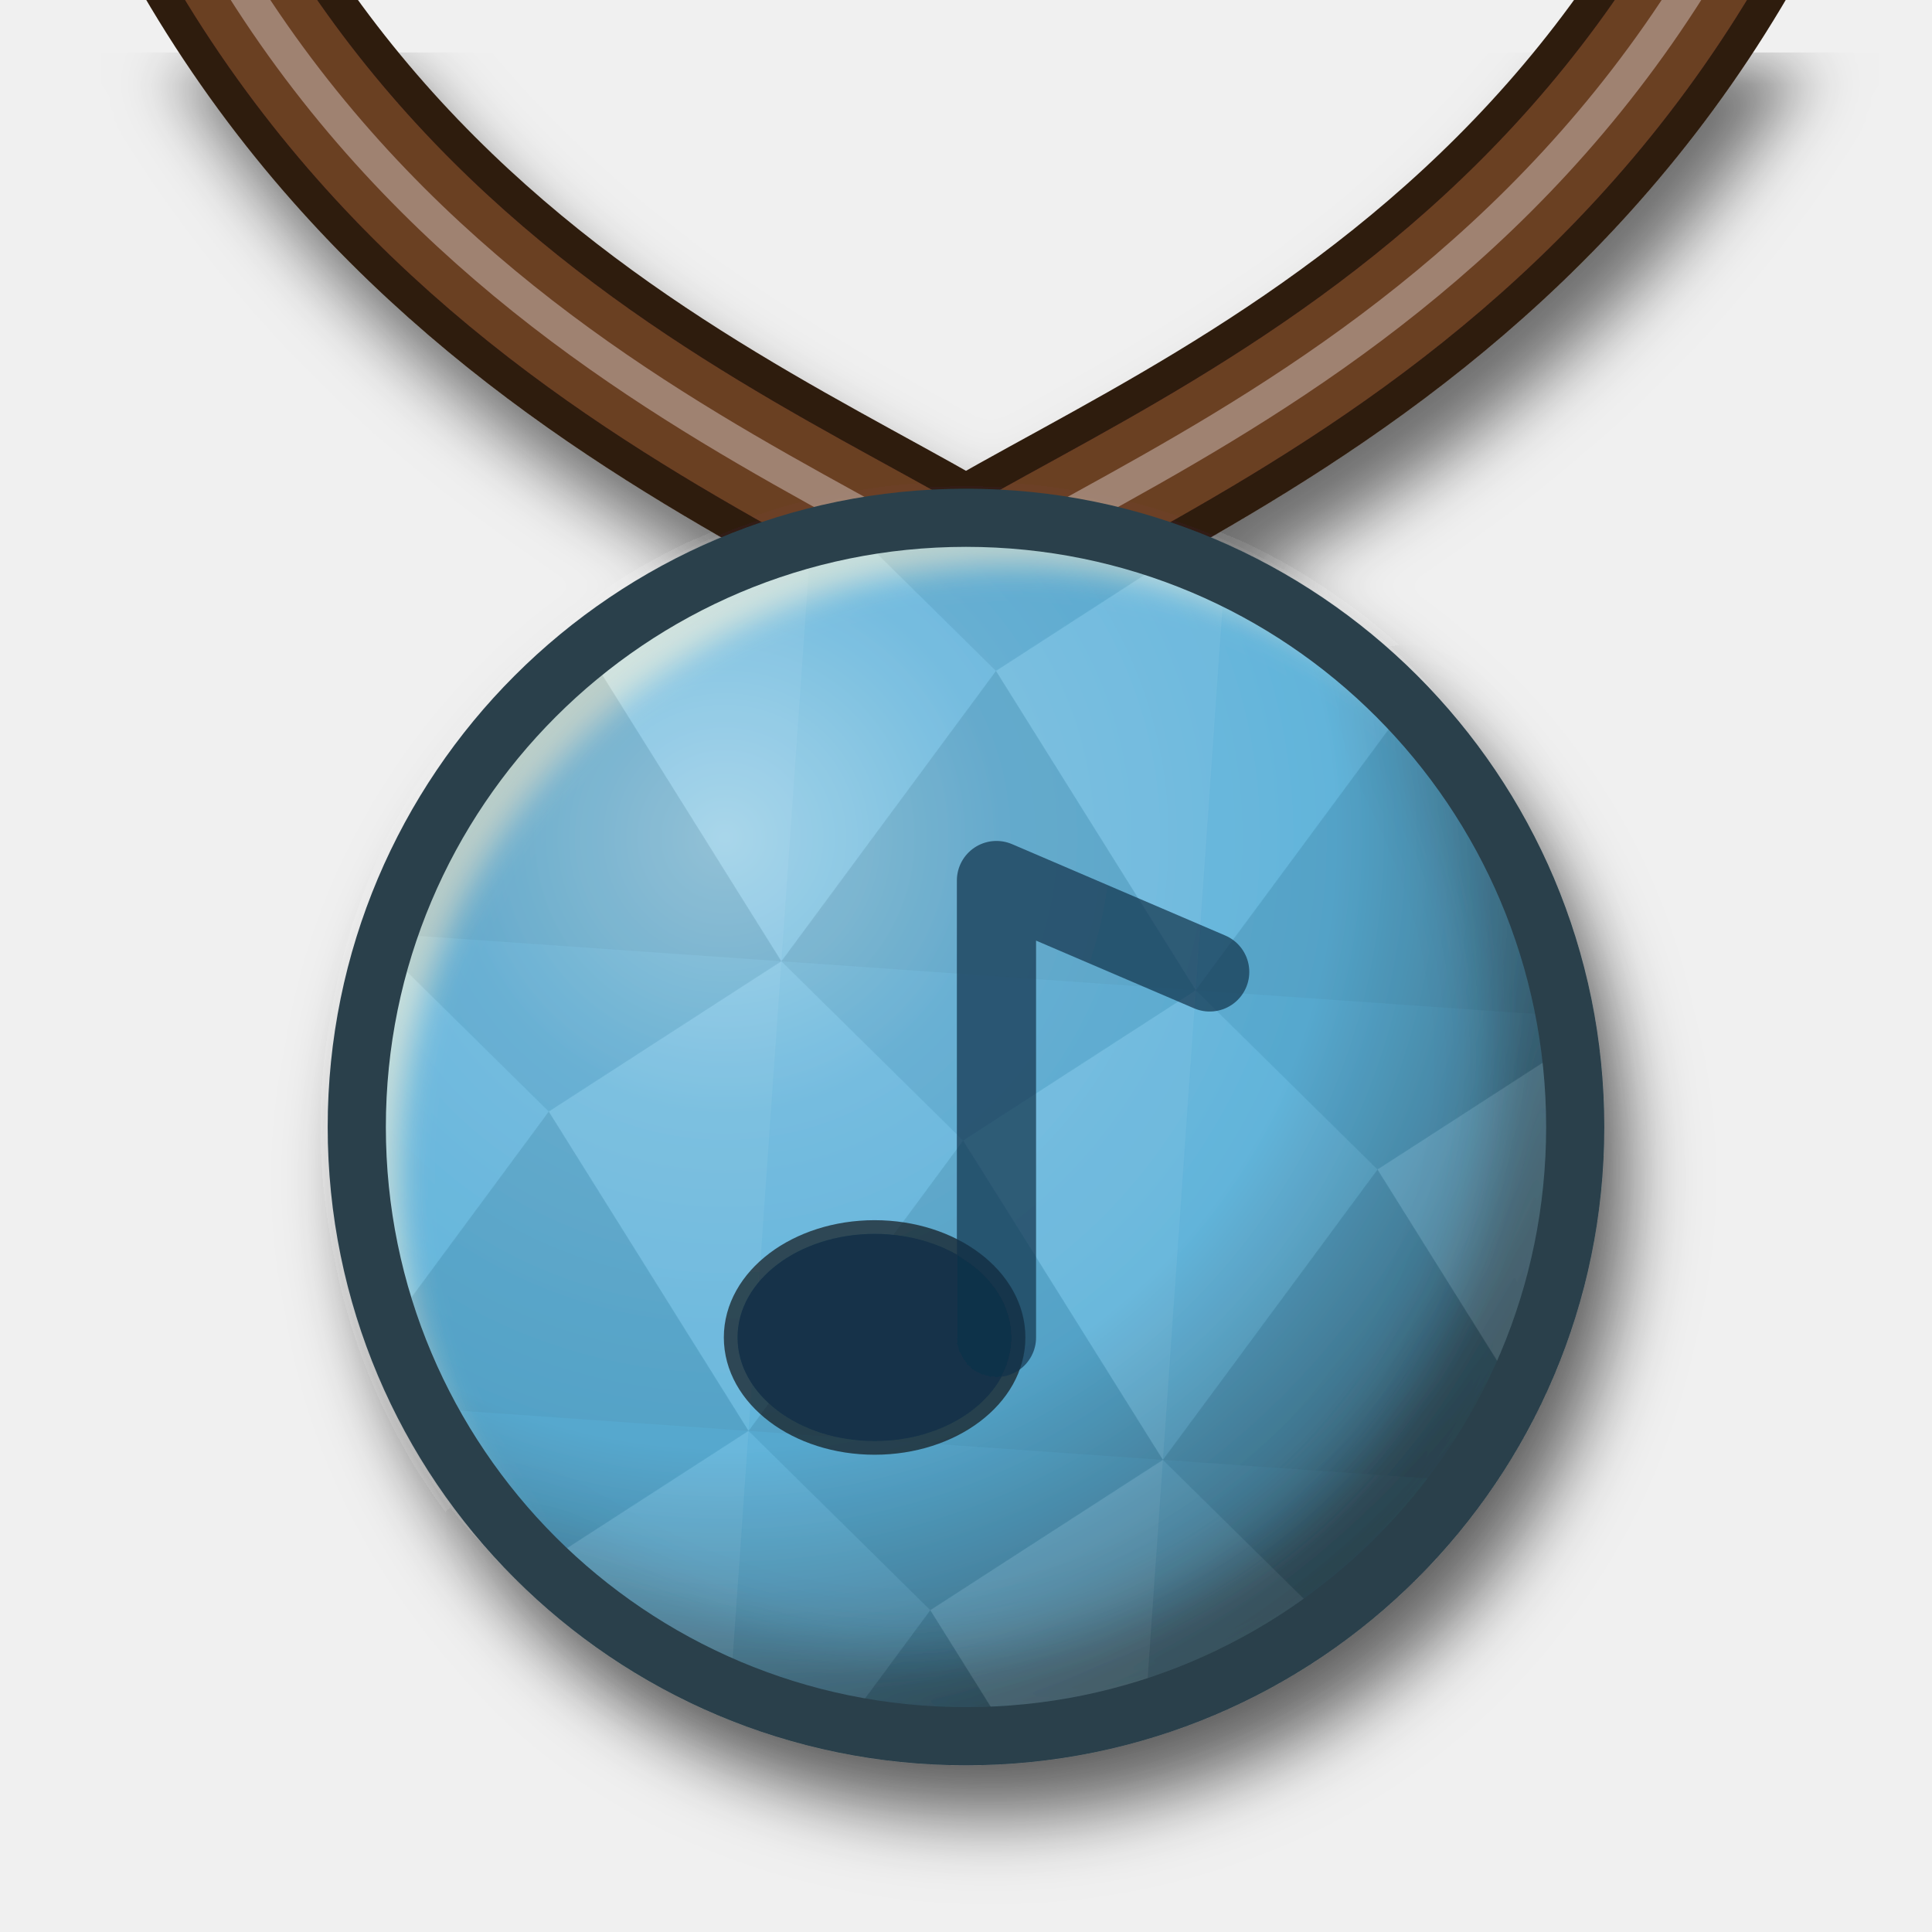
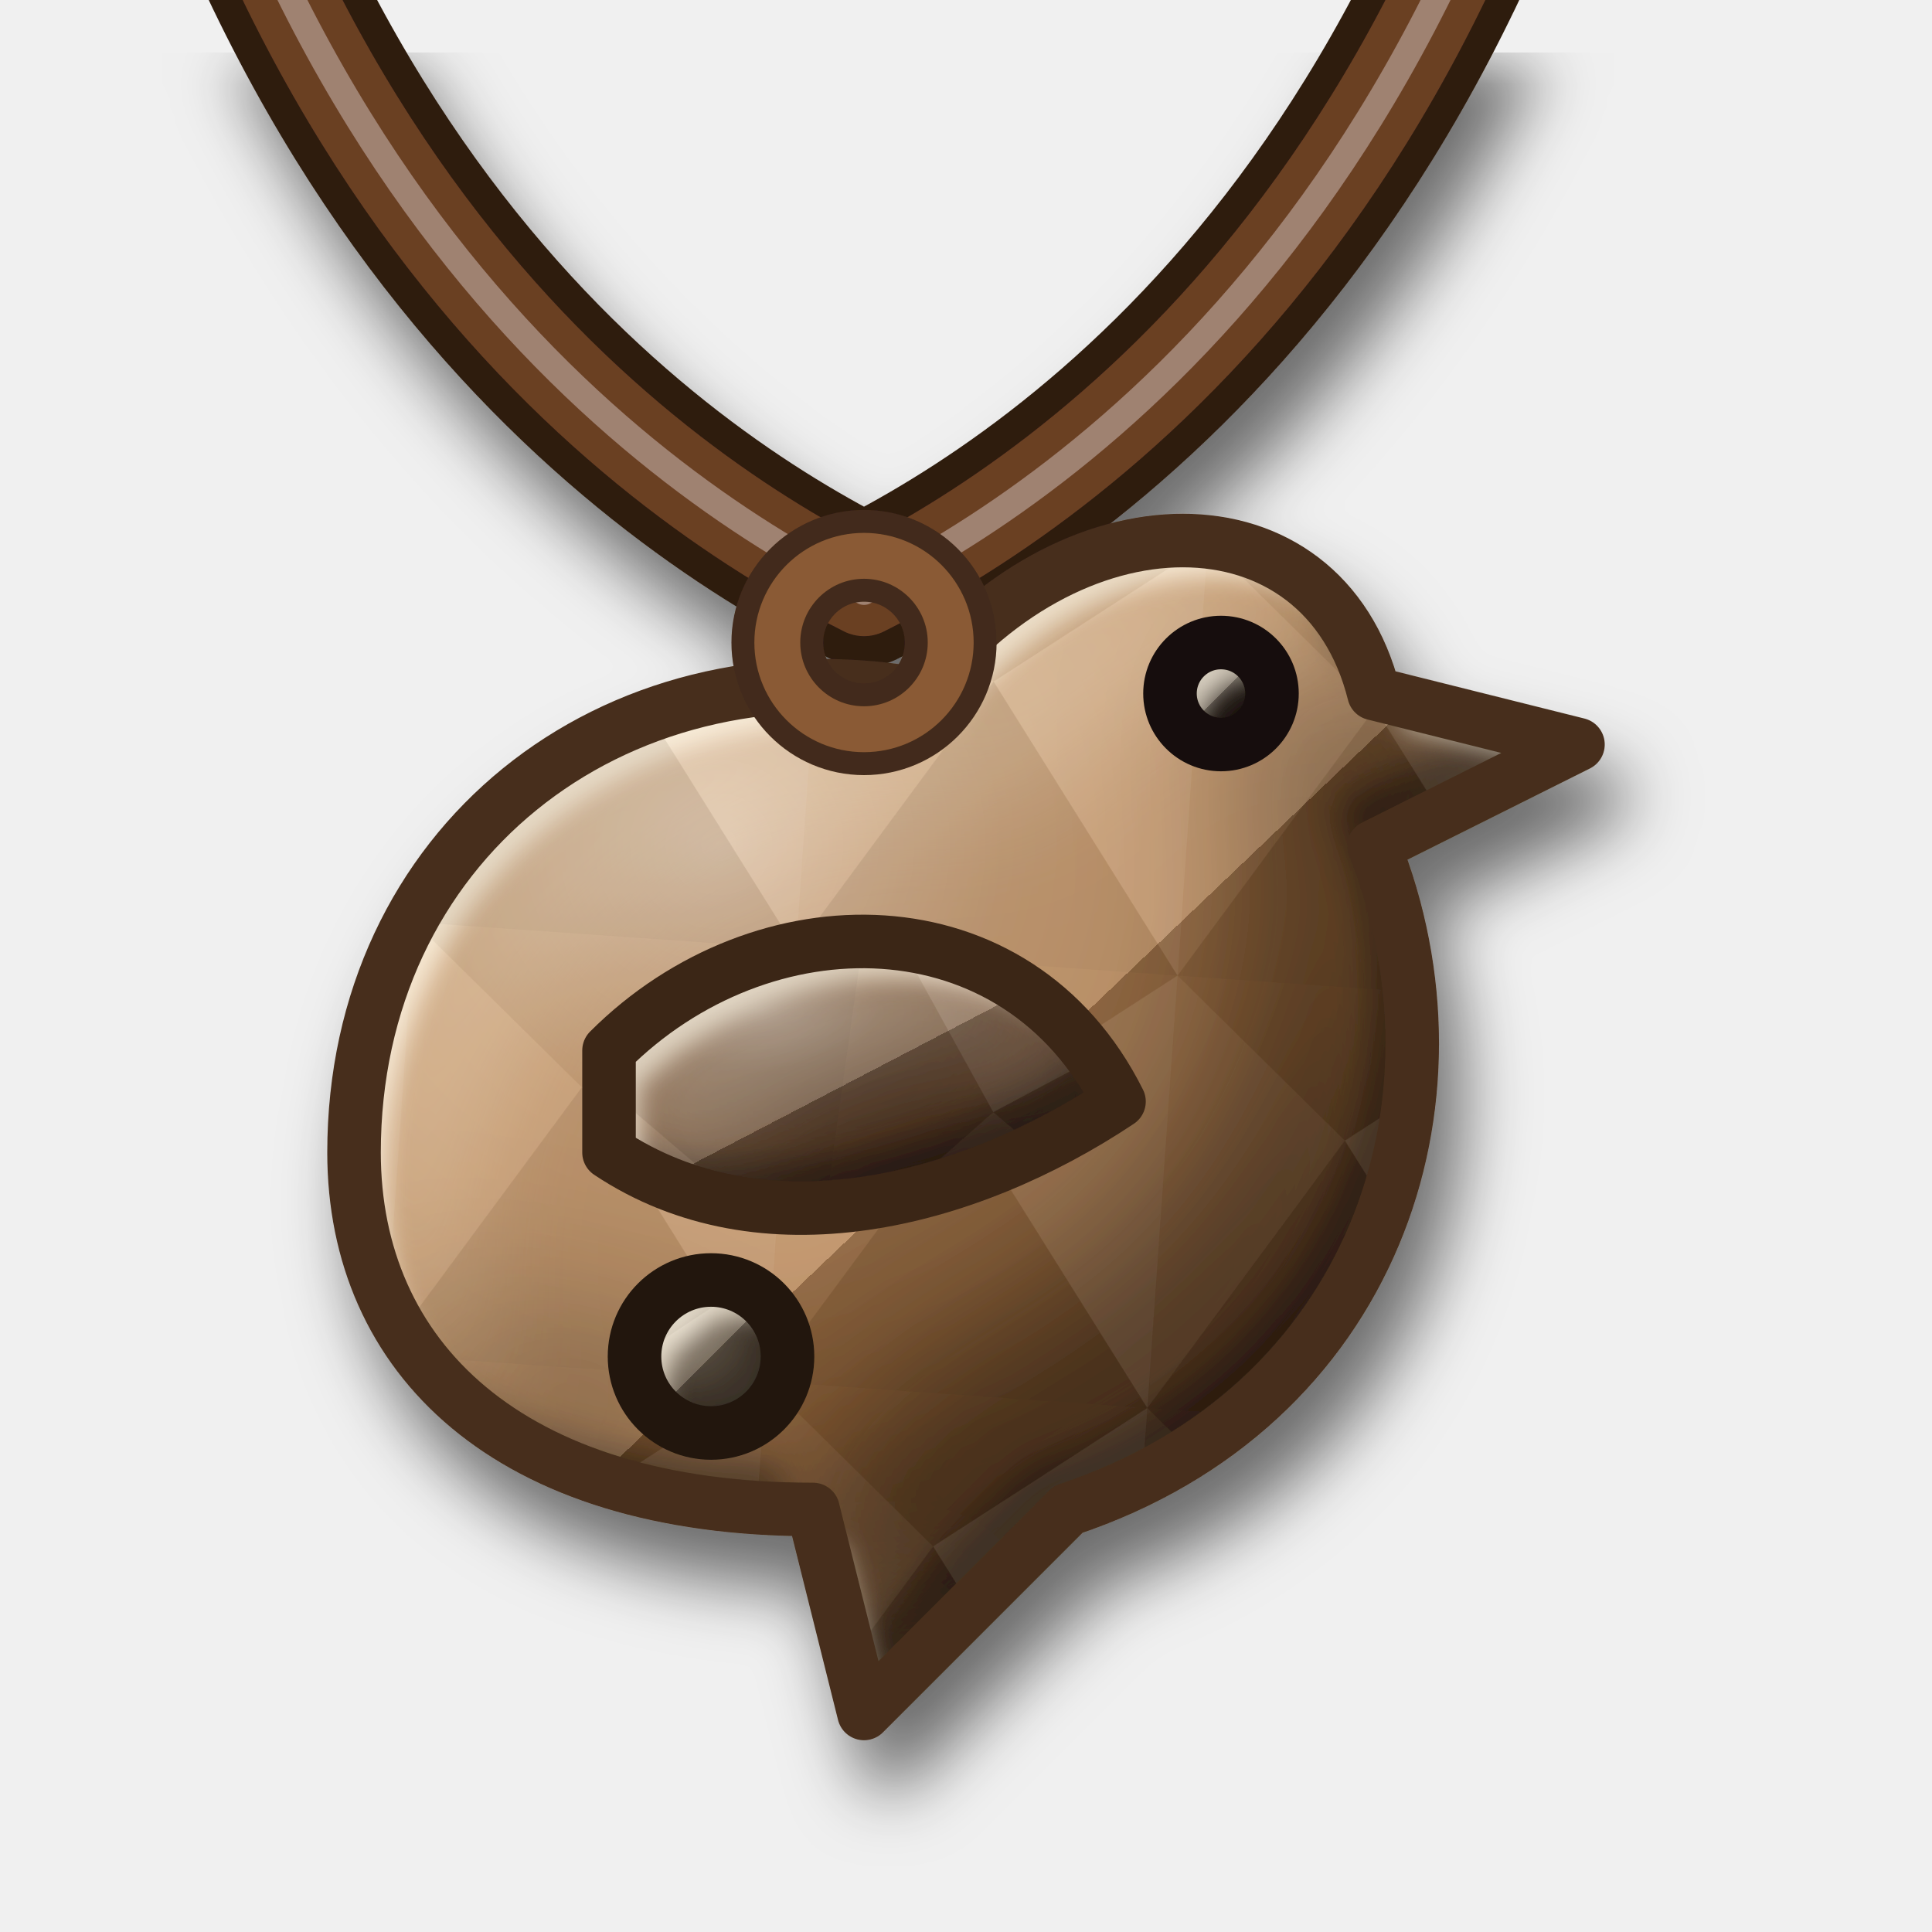
<svg xmlns="http://www.w3.org/2000/svg" width="128" height="128" viewBox="0 0 96 96">
  <defs>
    <filter id="bev" x="-10%" y="-10%" width="120%" height="120%" color-interpolation-filters="sRGB">
      <feOffset in="SourceAlpha" dx="1.5" dy="1.7" result="o1" />
      <feComposite in="SourceAlpha" in2="o1" operator="out" result="e1" />
      <feGaussianBlur in="e1" stdDeviation="0.55" result="b1" />
      <feFlood flood-color="#fff3d6" flood-opacity="0.62" />
      <feComposite in2="b1" operator="in" result="hi" />
      <feOffset in="SourceAlpha" dx="-2.2" dy="-2.4" result="o2" />
      <feComposite in="SourceAlpha" in2="o2" operator="out" result="e2" />
      <feGaussianBlur in="e2" stdDeviation="1.3" result="b2" />
      <feFlood flood-color="#140b05" flood-opacity="0.42" />
      <feComposite in2="b2" operator="in" result="lo" />
      <feMerge>
        <feMergeNode in="SourceGraphic" />
        <feMergeNode in="lo" />
        <feMergeNode in="hi" />
      </feMerge>
    </filter>
    <filter id="sculpt" x="-10%" y="-10%" width="120%" height="120%" color-interpolation-filters="sRGB">
      <feOffset in="SourceAlpha" dx="4.2" dy="4.6" result="wideo" />
      <feComposite in="SourceAlpha" in2="wideo" operator="out" result="widee" />
      <feGaussianBlur in="widee" stdDeviation="2.4" result="wideb" />
      <feComposite in="wideb" in2="SourceAlpha" operator="in" result="widec" />
      <feFlood flood-color="#fff4dc" flood-opacity="0.3" />
      <feComposite in2="widec" operator="in" result="wide" />
      <feOffset in="SourceAlpha" dx="1.2" dy="1.4" result="rimo" />
      <feComposite in="SourceAlpha" in2="rimo" operator="out" result="rime" />
      <feGaussianBlur in="rime" stdDeviation="0.45" result="rimb" />
      <feComposite in="rimb" in2="SourceAlpha" operator="in" result="rimc" />
      <feFlood flood-color="#fff6e2" flood-opacity="0.8" />
      <feComposite in2="rimc" operator="in" result="rim" />
      <feOffset in="SourceAlpha" dx="-5.5" dy="-6" result="formo" />
      <feComposite in="SourceAlpha" in2="formo" operator="out" result="forme" />
      <feGaussianBlur in="forme" stdDeviation="3.2" result="formb" />
      <feComposite in="formb" in2="SourceAlpha" operator="in" result="formc" />
      <feFlood flood-color="#0e0703" flood-opacity="0.55" />
      <feComposite in2="formc" operator="in" result="form" />
      <feOffset in="SourceAlpha" dx="-1.5" dy="-1.7" result="edgeo" />
      <feComposite in="SourceAlpha" in2="edgeo" operator="out" result="edgee" />
      <feGaussianBlur in="edgee" stdDeviation="0.7" result="edgeb" />
      <feComposite in="edgeb" in2="SourceAlpha" operator="in" result="edgec" />
      <feFlood flood-color="#120a05" flood-opacity="0.55" />
      <feComposite in2="edgec" operator="in" result="edge" />
      <feMerge>
        <feMergeNode in="SourceGraphic" />
        <feMergeNode in="form" />
        <feMergeNode in="edge" />
        <feMergeNode in="wide" />
        <feMergeNode in="rim" />
      </feMerge>
    </filter>
    <filter id="sculptLight" x="-10%" y="-10%" width="120%" height="120%" color-interpolation-filters="sRGB">
      <feOffset in="SourceAlpha" dx="4.2" dy="4.6" result="wideo" />
      <feComposite in="SourceAlpha" in2="wideo" operator="out" result="widee" />
      <feGaussianBlur in="widee" stdDeviation="2.4" result="wideb" />
      <feComposite in="wideb" in2="SourceAlpha" operator="in" result="widec" />
      <feFlood flood-color="#fff4dc" flood-opacity="0.3" />
      <feComposite in2="widec" operator="in" result="wide" />
      <feOffset in="SourceAlpha" dx="1.2" dy="1.4" result="rimo" />
      <feComposite in="SourceAlpha" in2="rimo" operator="out" result="rime" />
      <feGaussianBlur in="rime" stdDeviation="0.45" result="rimb" />
      <feComposite in="rimb" in2="SourceAlpha" operator="in" result="rimc" />
      <feFlood flood-color="#fff6e2" flood-opacity="0.8" />
      <feComposite in2="rimc" operator="in" result="rim" />
      <feOffset in="SourceAlpha" dx="-5.5" dy="-6" result="formo" />
      <feComposite in="SourceAlpha" in2="formo" operator="out" result="forme" />
      <feGaussianBlur in="forme" stdDeviation="3.2" result="formb" />
      <feComposite in="formb" in2="SourceAlpha" operator="in" result="formc" />
      <feFlood flood-color="#0e0703" flood-opacity="0.55" />
      <feComposite in2="formc" operator="in" result="form" />
      <feOffset in="SourceAlpha" dx="-1.5" dy="-1.7" result="edgeo" />
      <feComposite in="SourceAlpha" in2="edgeo" operator="out" result="edgee" />
      <feGaussianBlur in="edgee" stdDeviation="0.7" result="edgeb" />
      <feComposite in="edgeb" in2="SourceAlpha" operator="in" result="edgec" />
      <feFlood flood-color="#120a05" flood-opacity="0.55" />
      <feComposite in2="edgec" operator="in" result="edge" />
      <feMerge>
        <feMergeNode in="form" />
        <feMergeNode in="edge" />
        <feMergeNode in="wide" />
        <feMergeNode in="rim" />
      </feMerge>
    </filter>
    <linearGradient id="planes" x1="0" y1="0" x2="1" y2="1">
      <stop offset="0.5" stop-color="#fff6e6" stop-opacity="0.16" />
      <stop offset="0.5" stop-color="#0b0603" stop-opacity="0.2" />
    </linearGradient>
    <filter id="paint" x="-20%" y="-20%" width="140%" height="145%" color-interpolation-filters="sRGB">
      <feTurbulence type="fractalNoise" baseFrequency="0.22" numOctaves="2" seed="59" result="n" />
      <feColorMatrix in="n" type="matrix" values="0.14 0.14 0.14 0 0.29  0.14 0.14 0.14 0 0.29  0.14 0.14 0.14 0 0.29  0 0 0 0 1" result="ng" />
      <feBlend in="ng" in2="SourceGraphic" mode="soft-light" result="t" />
      <feComposite in="t" in2="SourceAlpha" operator="in" result="tex" />
      <feDropShadow in="tex" dx="1.2" dy="2.6" stdDeviation="1.7" flood-color="#000" flood-opacity="0.55" />
    </filter>
    <radialGradient id="g0" cx="0.3" cy="0.26" r="0.92">
-       <stop offset="0" stop-color="#9fd1e8" />
-       <stop offset="0.25" stop-color="#6eb9dd" />
-       <stop offset="0.55" stop-color="#5ab0d8" />
-       <stop offset="1" stop-color="#2c444f" />
+       <stop offset="0" stop-color="#d1b294" />
+       <stop offset="0.25" stop-color="#b98a5c" />
+       <stop offset="0.55" stop-color="#b07a46" />
+       <stop offset="1" stop-color="#49311d" />
    </radialGradient>
    <pattern id="f1" width="17" height="15" patternUnits="userSpaceOnUse" patternTransform="rotate(94)">
      <path d="M0 0 L17 0 L6 8Z" fill="#fff" fill-opacity="0.1" />
      <path d="M6 8 L17 0 L17 15Z" fill="#000" fill-opacity="0.08" />
      <path d="M0 0 L6 8 L0 15Z" fill="#000" fill-opacity="0.05" />
      <path d="M0 15 L6 8 L17 15Z" fill="#fff" fill-opacity="0.05" />
    </pattern>
+     <radialGradient id="g2" cx="0.3" cy="0.26" r="0.92">
+       <stop offset="0" stop-color="#bb9f89" />
+       <stop offset="0.25" stop-color="#986e4c" />
+       <stop offset="0.55" stop-color="#8a5a34" />
+       <stop offset="1" stop-color="#3c2717" />
+     </radialGradient>
+     <pattern id="f3" width="17" height="15" patternUnits="userSpaceOnUse" patternTransform="rotate(8)">
+       <path d="M0 0 L17 0 L6 8Z" fill="#fff" fill-opacity="0.1" />
+       <path d="M6 8 L17 0 L17 15Z" fill="#000" fill-opacity="0.08" />
+       <path d="M0 0 L6 8 L0 15Z" fill="#000" fill-opacity="0.05" />
+       <path d="M0 15 L6 8 L17 15Z" fill="#fff" fill-opacity="0.05" />
+     </pattern>
+     <radialGradient id="g4" cx="0.3" cy="0.26" r="0.92">
+       <stop offset="0" stop-color="#7b7673" />
+       <stop offset="0.25" stop-color="#372f2a" />
+       <stop offset="0.55" stop-color="#1c130d" />
+       <stop offset="1" stop-color="#170e0a" />
+     </radialGradient>
+     <pattern id="f5" width="17" height="15" patternUnits="userSpaceOnUse" patternTransform="rotate(102)">
+       <path d="M0 0 L17 0 L6 8Z" fill="#fff" fill-opacity="0.1" />
+       <path d="M6 8 L17 0 L17 15Z" fill="#000" fill-opacity="0.08" />
+       <path d="M0 0 L6 8 L0 15Z" fill="#000" fill-opacity="0.05" />
+       <path d="M0 15 L6 8 L17 15Z" fill="#fff" fill-opacity="0.05" />
+     </pattern>
+     <radialGradient id="g6" cx="0.3" cy="0.26" r="0.92">
+       <stop offset="0" stop-color="#8d8379" />
+       <stop offset="0.25" stop-color="#524434" />
+       <stop offset="0.55" stop-color="#3a2a18" />
+       <stop offset="1" stop-color="#21160d" />
+     </radialGradient>
+     <pattern id="f7" width="17" height="15" patternUnits="userSpaceOnUse" patternTransform="rotate(16)">
+       <path d="M0 0 L17 0 L6 8Z" fill="#fff" fill-opacity="0.1" />
+       <path d="M6 8 L17 0 L17 15Z" fill="#000" fill-opacity="0.08" />
+       <path d="M0 0 L6 8 L0 15Z" fill="#000" fill-opacity="0.05" />
+       <path d="M0 15 L6 8 L17 15Z" fill="#fff" fill-opacity="0.05" />
+     </pattern>
  </defs>
  <g filter="url(#paint)">
-     <g id="art" transform="translate(48 56) scale(1.376) translate(-48.00 -60.00)">
+     <g id="art" transform="translate(48 56) scale(1.267) translate(-48.00 -61.00)">
      <g class="nofit">
-         <path d="M14 -8 C16 26 38 34 48 40 C58 34 80 26 82 -8" fill="none" stroke="#2e1b10" stroke-width="6.4" stroke-linejoin="round" stroke-linecap="round" />
-         <path d="M14 -8 C16 26 38 34 48 40 C58 34 80 26 82 -8" fill="none" stroke="#6b3f24" stroke-width="4" stroke-linejoin="round" stroke-linecap="round" />
-         <path d="M14 -8 C16 26 38 34 48 40 C58 34 80 26 82 -8" fill="none" stroke="#9f8271" stroke-width="1.2" stroke-linejoin="round" stroke-linecap="round" />
+         <path d="M14 -10 C18 24 36 36 44 40 C52 36 70 24 74 -10" fill="none" stroke="#2e1b10" stroke-width="5.9" stroke-linejoin="round" stroke-linecap="round" />
+         <path d="M14 -10 C18 24 36 36 44 40 C52 36 70 24 74 -10" fill="none" stroke="#6b3f24" stroke-width="3.5" stroke-linejoin="round" stroke-linecap="round" />
+         <path d="M14 -10 C18 24 36 36 44 40 C52 36 70 24 74 -10" fill="none" stroke="#9f8271" stroke-width="1.05" stroke-linejoin="round" stroke-linecap="round" />
      </g>
-       <circle cx="48" cy="60" r="22" fill="url(#g0)" filter="url(#bev)" />
-       <circle cx="48" cy="60" r="22" fill="url(#f1)" />
-       <circle cx="48" cy="60" r="22" fill="none" stroke="#2a404b" stroke-width="2.1" stroke-linejoin="round" stroke-linecap="round" />
-       <g transform="translate(48 61) scale(1.1)">
-         <g stroke="#13171c" stroke-width="0.9" stroke-opacity="0.7" paint-order="stroke">
-           <ellipse cx="-3" cy="6" rx="4.5" ry="3.4" fill="#12324a" />
-           <path d="M1 6 V-9 L8 -6" fill="none" stroke="#12324a" stroke-width="2.6" stroke-linejoin="round" stroke-linecap="round" />
-         </g>
-       </g>
+       <path d="M24 62 C24 50 34 42 46 44 C52 36 62 36 64 44 L72 46 L64 50 C68 60 64 72 52 76 L44 84 L42 76 C30 76 24 70 24 62Z" fill="url(#g0)" filter="url(#sculpt)" />
+       <path d="M24 62 C24 50 34 42 46 44 C52 36 62 36 64 44 L72 46 L64 50 C68 60 64 72 52 76 L44 84 L42 76 C30 76 24 70 24 62Z" fill="url(#f1)" />
+       <path d="M24 62 C24 50 34 42 46 44 C52 36 62 36 64 44 L72 46 L64 50 C68 60 64 72 52 76 L44 84 L42 76 C30 76 24 70 24 62Z" fill="url(#planes)" />
+       <path d="M24 62 C24 50 34 42 46 44 C52 36 62 36 64 44 L72 46 L64 50 C68 60 64 72 52 76 L44 84 L42 76 C30 76 24 70 24 62Z" fill="none" stroke="#462f1c" stroke-width="2.1" stroke-linejoin="round" stroke-linecap="round" />
+       <path d="M34 58 C40 52 50 52 54 60 C48 64 40 66 34 62Z" fill="url(#g2)" filter="url(#sculpt)" />
+       <path d="M34 58 C40 52 50 52 54 60 C48 64 40 66 34 62Z" fill="url(#f3)" />
+       <path d="M34 58 C40 52 50 52 54 60 C48 64 40 66 34 62Z" fill="url(#planes)" />
+       <path d="M34 58 C40 52 50 52 54 60 C48 64 40 66 34 62Z" fill="none" stroke="#3a2516" stroke-width="2.1" stroke-linejoin="round" stroke-linecap="round" />
+       <circle cx="58" cy="44" r="2" fill="url(#g4)" filter="url(#sculpt)" />
+       <circle cx="58" cy="44" r="2" fill="url(#f5)" />
+       <circle cx="58" cy="44" r="2" fill="url(#planes)" />
+       <circle cx="58" cy="44" r="2" fill="none" stroke="#170e0a" stroke-width="2.1" stroke-linejoin="round" stroke-linecap="round" />
+       <circle cx="38" cy="70" r="3" fill="url(#g6)" filter="url(#sculpt)" />
+       <circle cx="38" cy="70" r="3" fill="url(#f7)" />
+       <circle cx="38" cy="70" r="3" fill="url(#planes)" />
+       <circle cx="38" cy="70" r="3" fill="none" stroke="#20160d" stroke-width="2.1" stroke-linejoin="round" stroke-linecap="round" />
+       <circle cx="44" cy="42" r="3.4" fill="none" stroke="#432b1a" stroke-width="3.6" />
+       <circle cx="44" cy="42" r="3.4" fill="none" stroke="#8a5a34" stroke-width="1.8" />
    </g>
  </g>
</svg>
